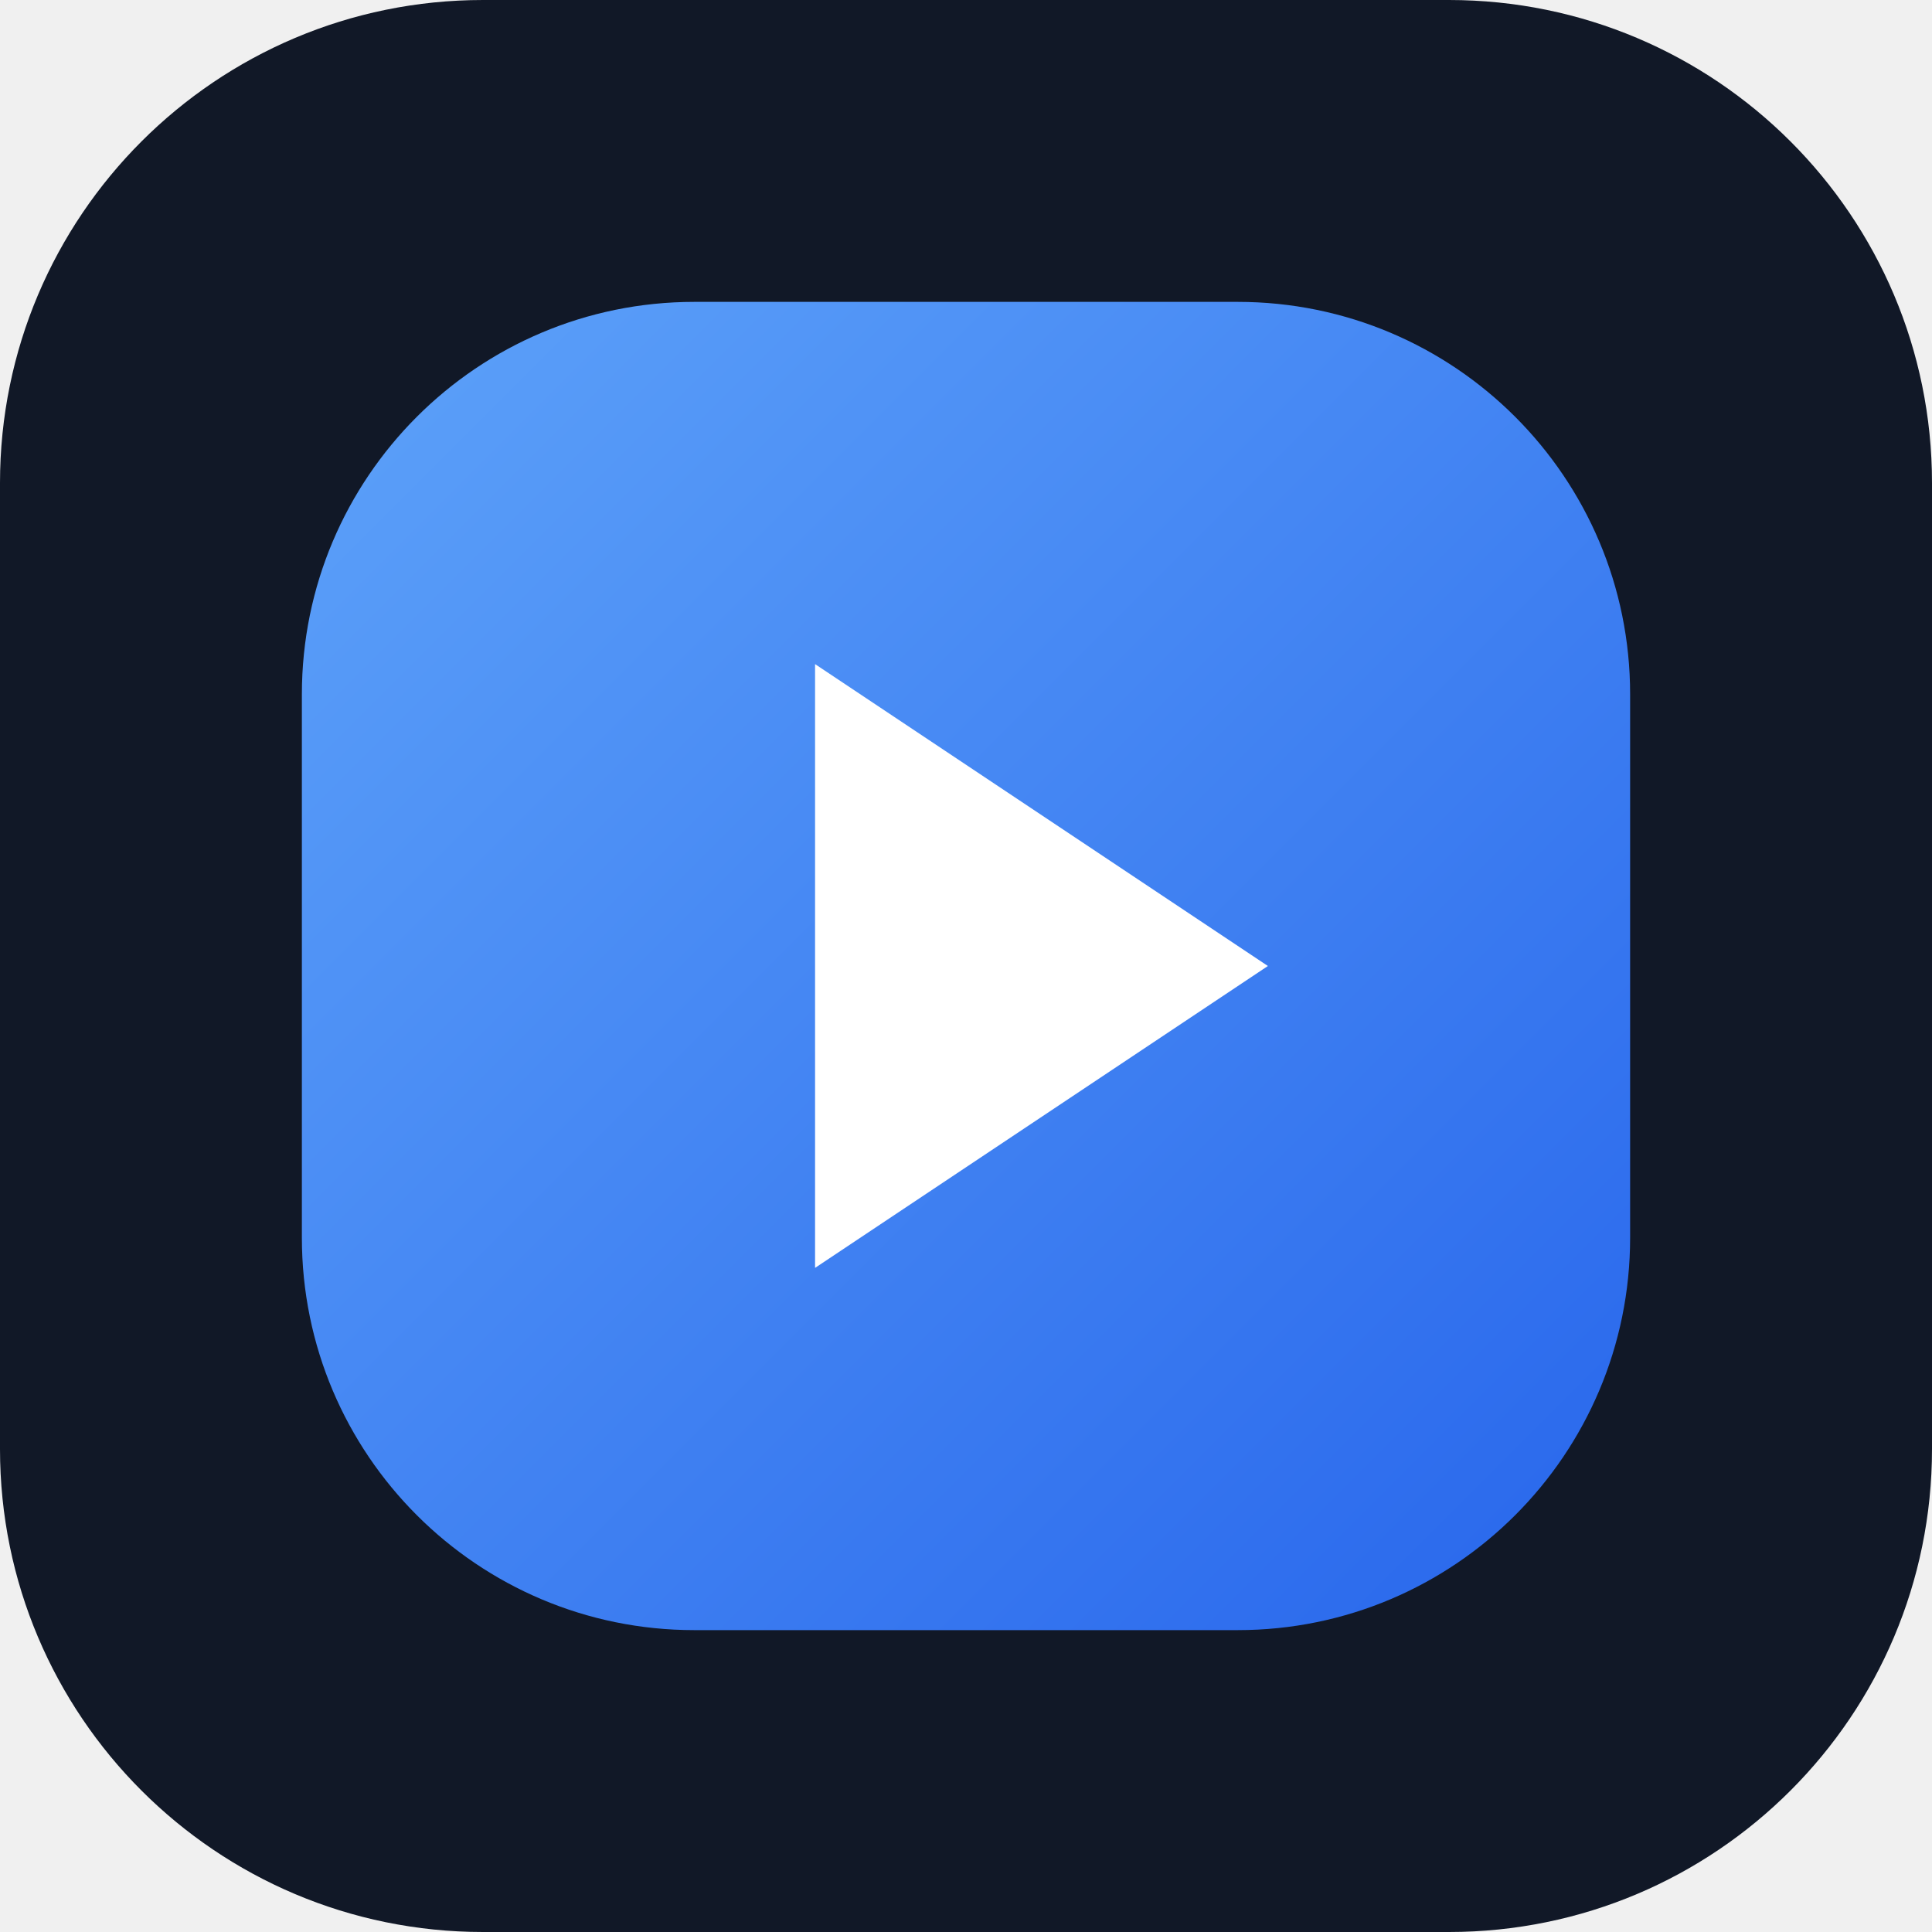
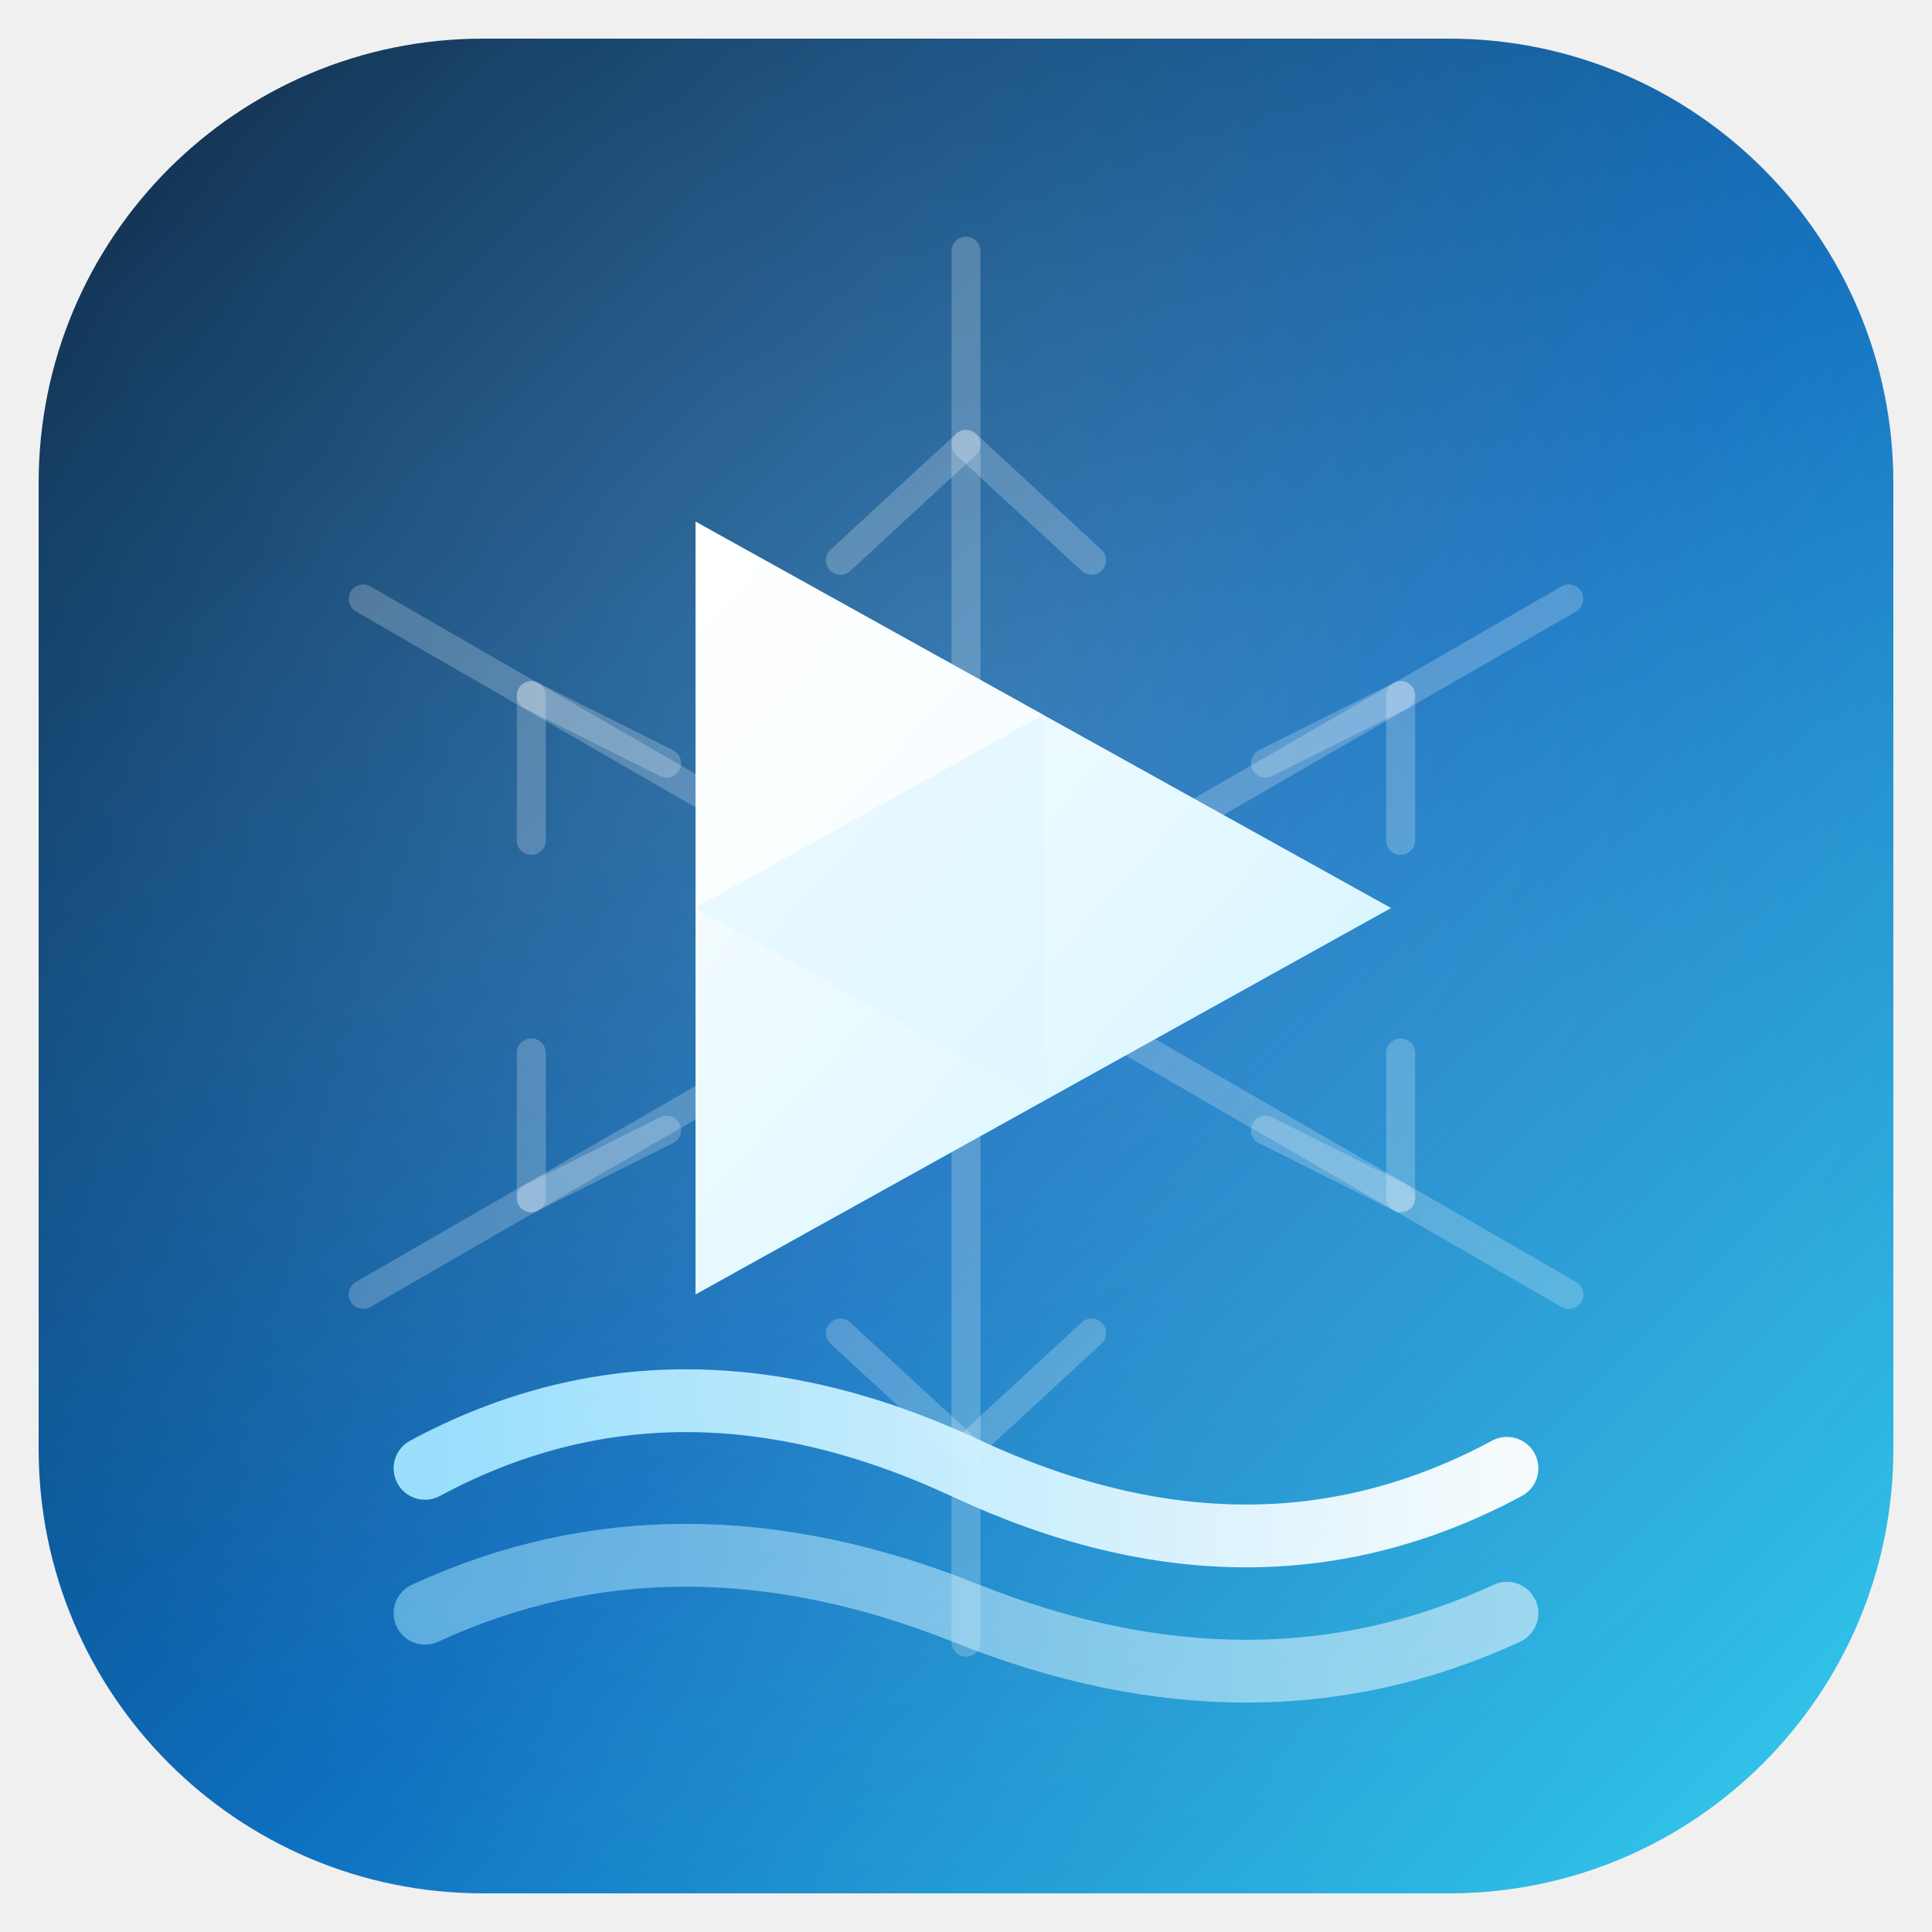
- <svg xmlns="http://www.w3.org/2000/svg" viewBox="0 0 64 64">
+ <svg xmlns="http://www.w3.org/2000/svg" viewBox="0 0 200 200">
  <defs>
-     <linearGradient id="a" x1="8" y1="8" x2="56" y2="56" gradientUnits="userSpaceOnUse">
-       <stop stop-color="#60a5fa" />
-       <stop offset="1" stop-color="#2563eb" />
+     <linearGradient id="bgGrad" x1="0%" y1="0%" x2="100%" y2="100%">
+       <stop offset="0%" stop-color="#0A2540" />
+       <stop offset="55%" stop-color="#0E6FBF" />
+       <stop offset="100%" stop-color="#38D2F0" />
    </linearGradient>
+     <linearGradient id="playGrad" x1="0%" y1="0%" x2="100%" y2="100%">
+       <stop offset="0%" stop-color="#FFFFFF" />
+       <stop offset="100%" stop-color="#CFF3FF" />
+     </linearGradient>
+     <linearGradient id="waveGrad" x1="0%" y1="0%" x2="100%" y2="0%">
+       <stop offset="0%" stop-color="#9FE4FF" />
+       <stop offset="100%" stop-color="#FFFFFF" />
+     </linearGradient>
+     <radialGradient id="glow" cx="50%" cy="38%" r="65%">
+       <stop offset="0%" stop-color="#FFFFFF" stop-opacity="0.18" />
+       <stop offset="100%" stop-color="#FFFFFF" stop-opacity="0" />
+     </radialGradient>
  </defs>
-   <rect width="64" height="64" rx="16" fill="#111827" />
-   <rect x="10" y="10" width="44" height="44" rx="13" fill="url(#a)" />
-   <path d="m27 22 15 10-15 10V22Z" fill="white" />
+   <rect x="4" y="4" width="192" height="192" rx="46" fill="url(#bgGrad)" />
+   <rect x="4" y="4" width="192" height="192" rx="46" fill="url(#glow)" />
+   <g stroke="#FFFFFF" stroke-opacity="0.22" stroke-width="3" stroke-linecap="round">
+     <g transform="translate(100,98)">
+       <line x1="0" y1="-72" x2="0" y2="72" />
+       <line x1="-62.4" y1="-36" x2="62.4" y2="36" />
+       <line x1="-62.4" y1="36" x2="62.4" y2="-36" />
+       <line x1="0" y1="-52" x2="-13" y2="-40" />
+       <line x1="0" y1="-52" x2="13" y2="-40" />
+       <line x1="0" y1="52" x2="-13" y2="40" />
+       <line x1="0" y1="52" x2="13" y2="40" />
+       <line x1="-45" y1="-26" x2="-45" y2="-11" />
+       <line x1="-45" y1="-26" x2="-31" y2="-19" />
+       <line x1="45" y1="26" x2="45" y2="11" />
+       <line x1="45" y1="26" x2="31" y2="19" />
+       <line x1="-45" y1="26" x2="-45" y2="11" />
+       <line x1="-45" y1="26" x2="-31" y2="19" />
+       <line x1="45" y1="-26" x2="45" y2="-11" />
+       <line x1="45" y1="-26" x2="31" y2="-19" />
+     </g>
+   </g>
+   <g transform="translate(102,94)">
+     <path d="M -30 -40 L 42 0 L -30 40 Z" fill="url(#playGrad)" />
+     <path d="M -30 -40 L 6 -20 L -30 0 Z" fill="#FFFFFF" fill-opacity="0.6" />
+     <path d="M -30 0 L 6 -20 L 6 20 Z" fill="#DFF6FF" fill-opacity="0.5" />
+   </g>
+   <g fill="none" stroke="url(#waveGrad)" stroke-width="6.5" stroke-linecap="round" opacity="0.95">
+     <path d="M44 152 Q 70 138 100 152 T 156 152" />
+     <path d="M44 167 Q 70 155 100 167 T 156 167" opacity="0.55" />
+   </g>
</svg>
